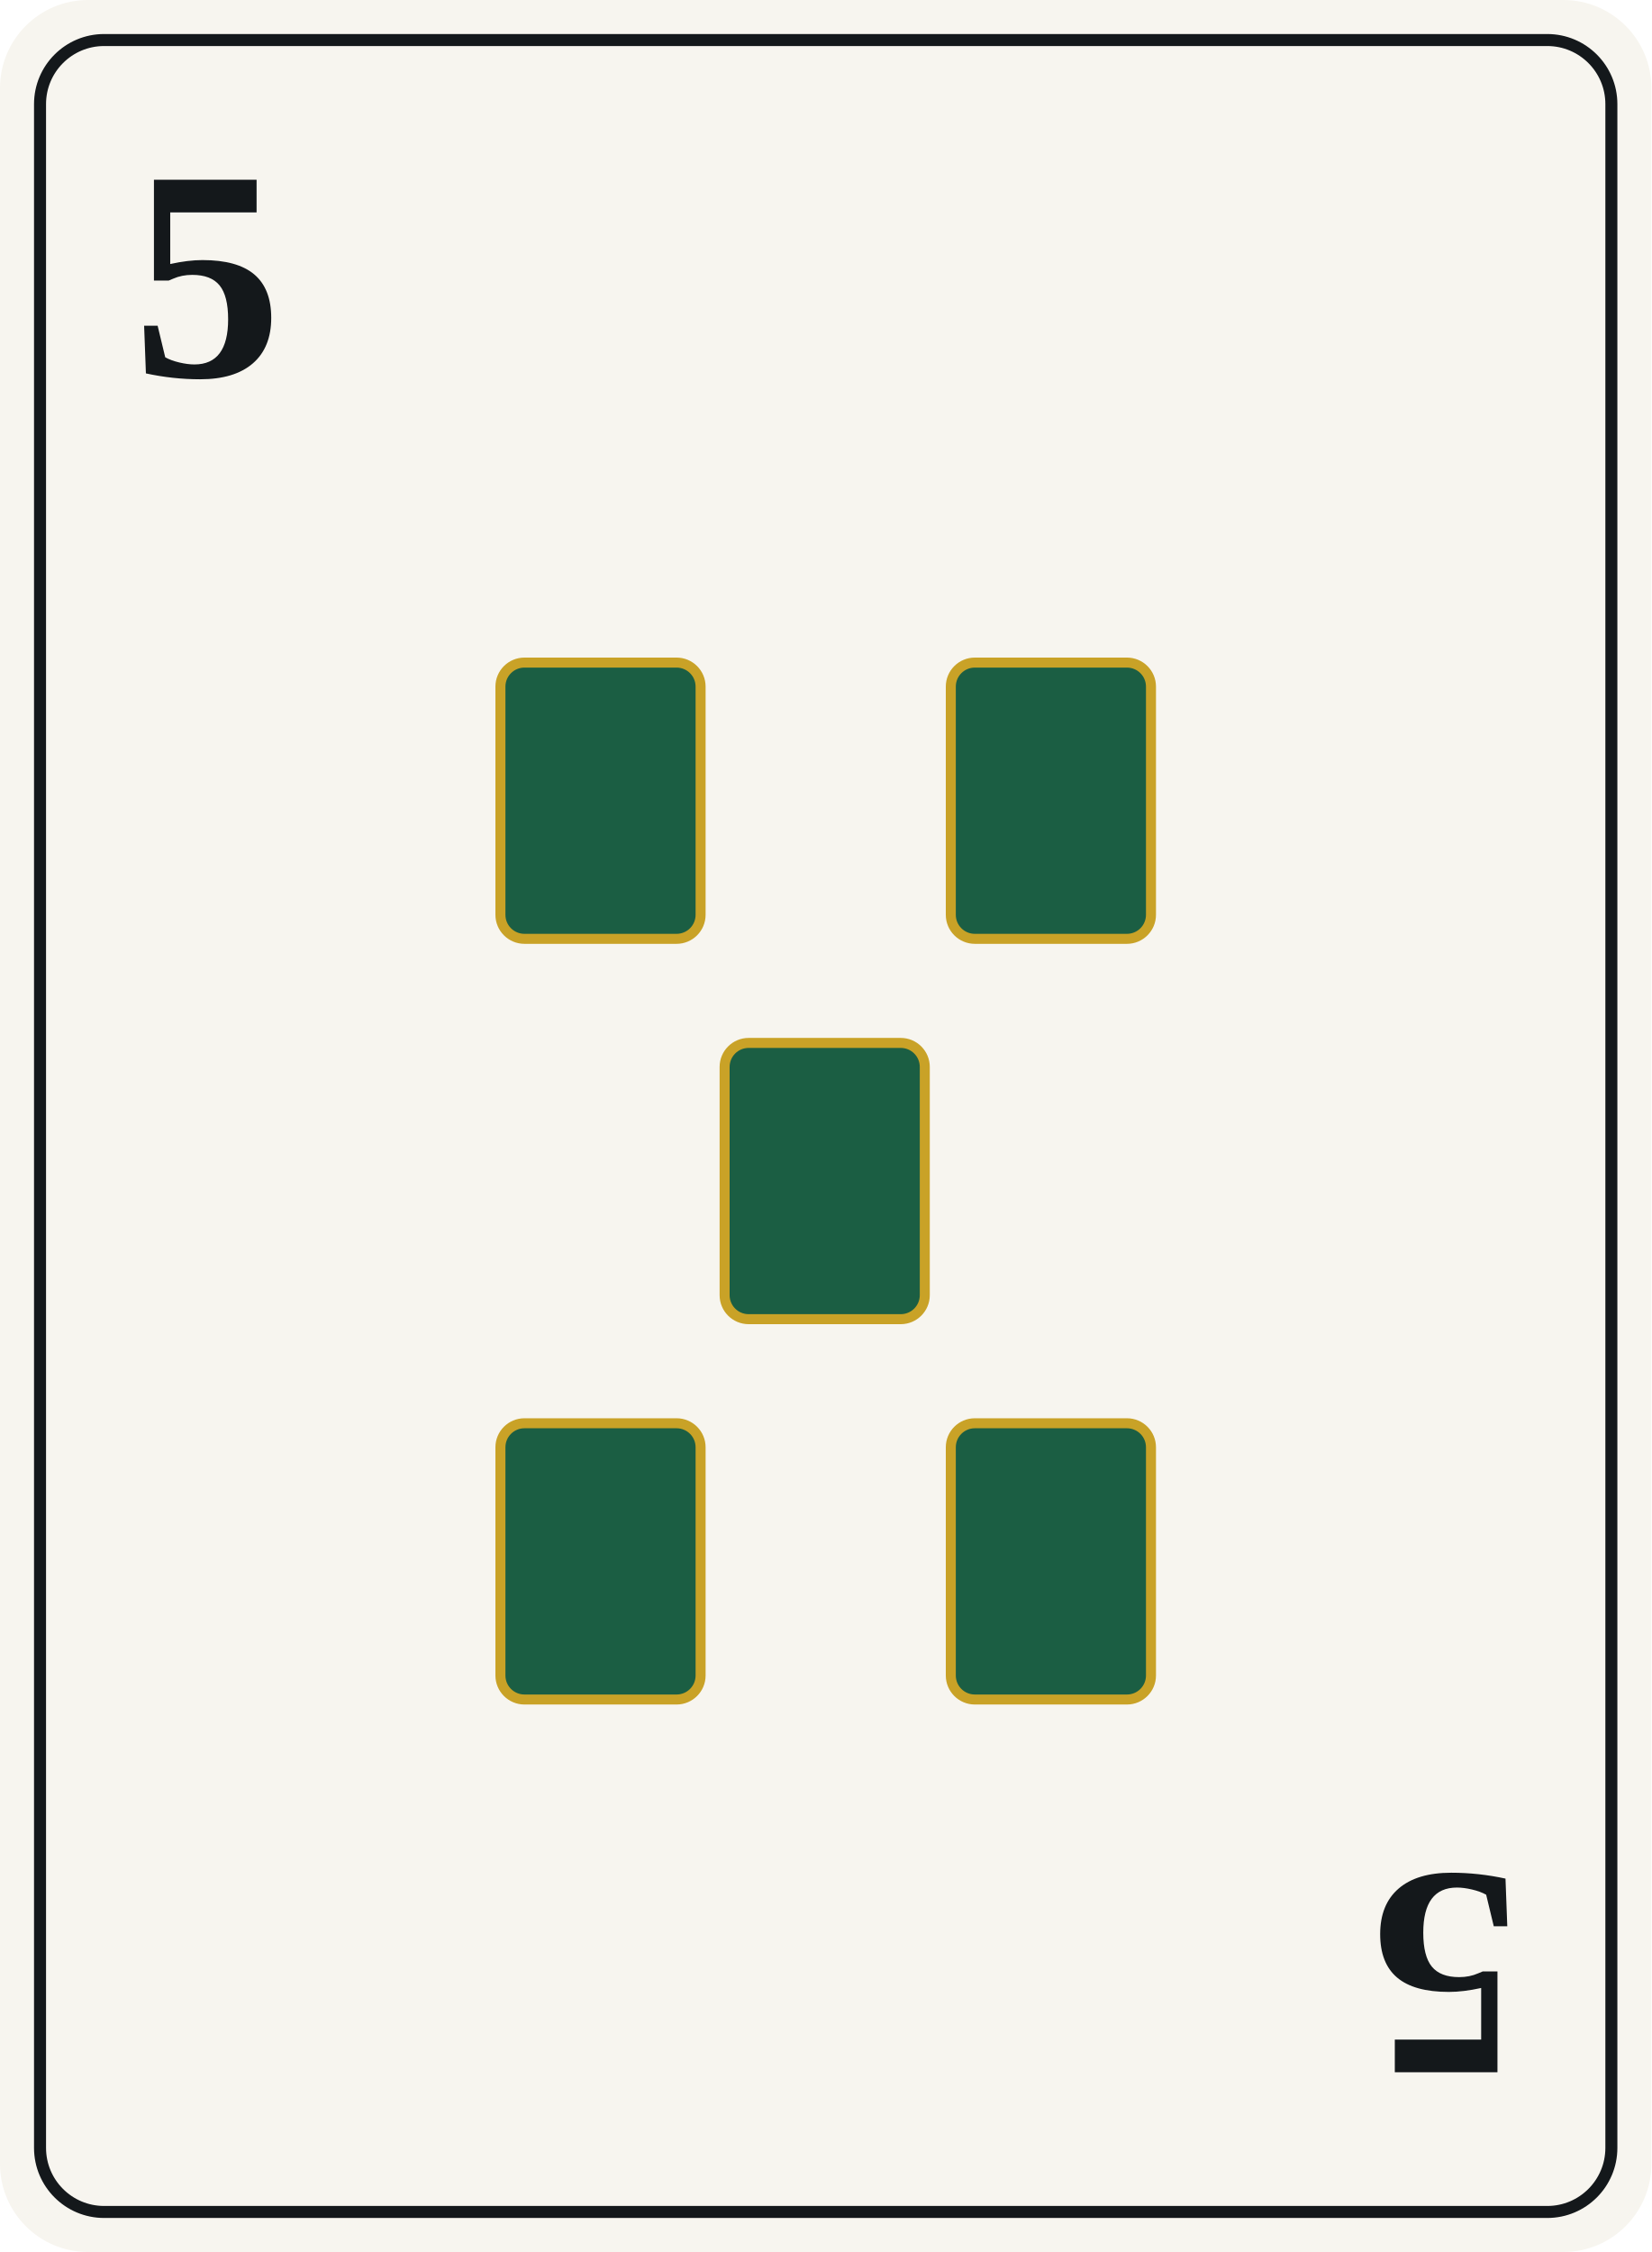
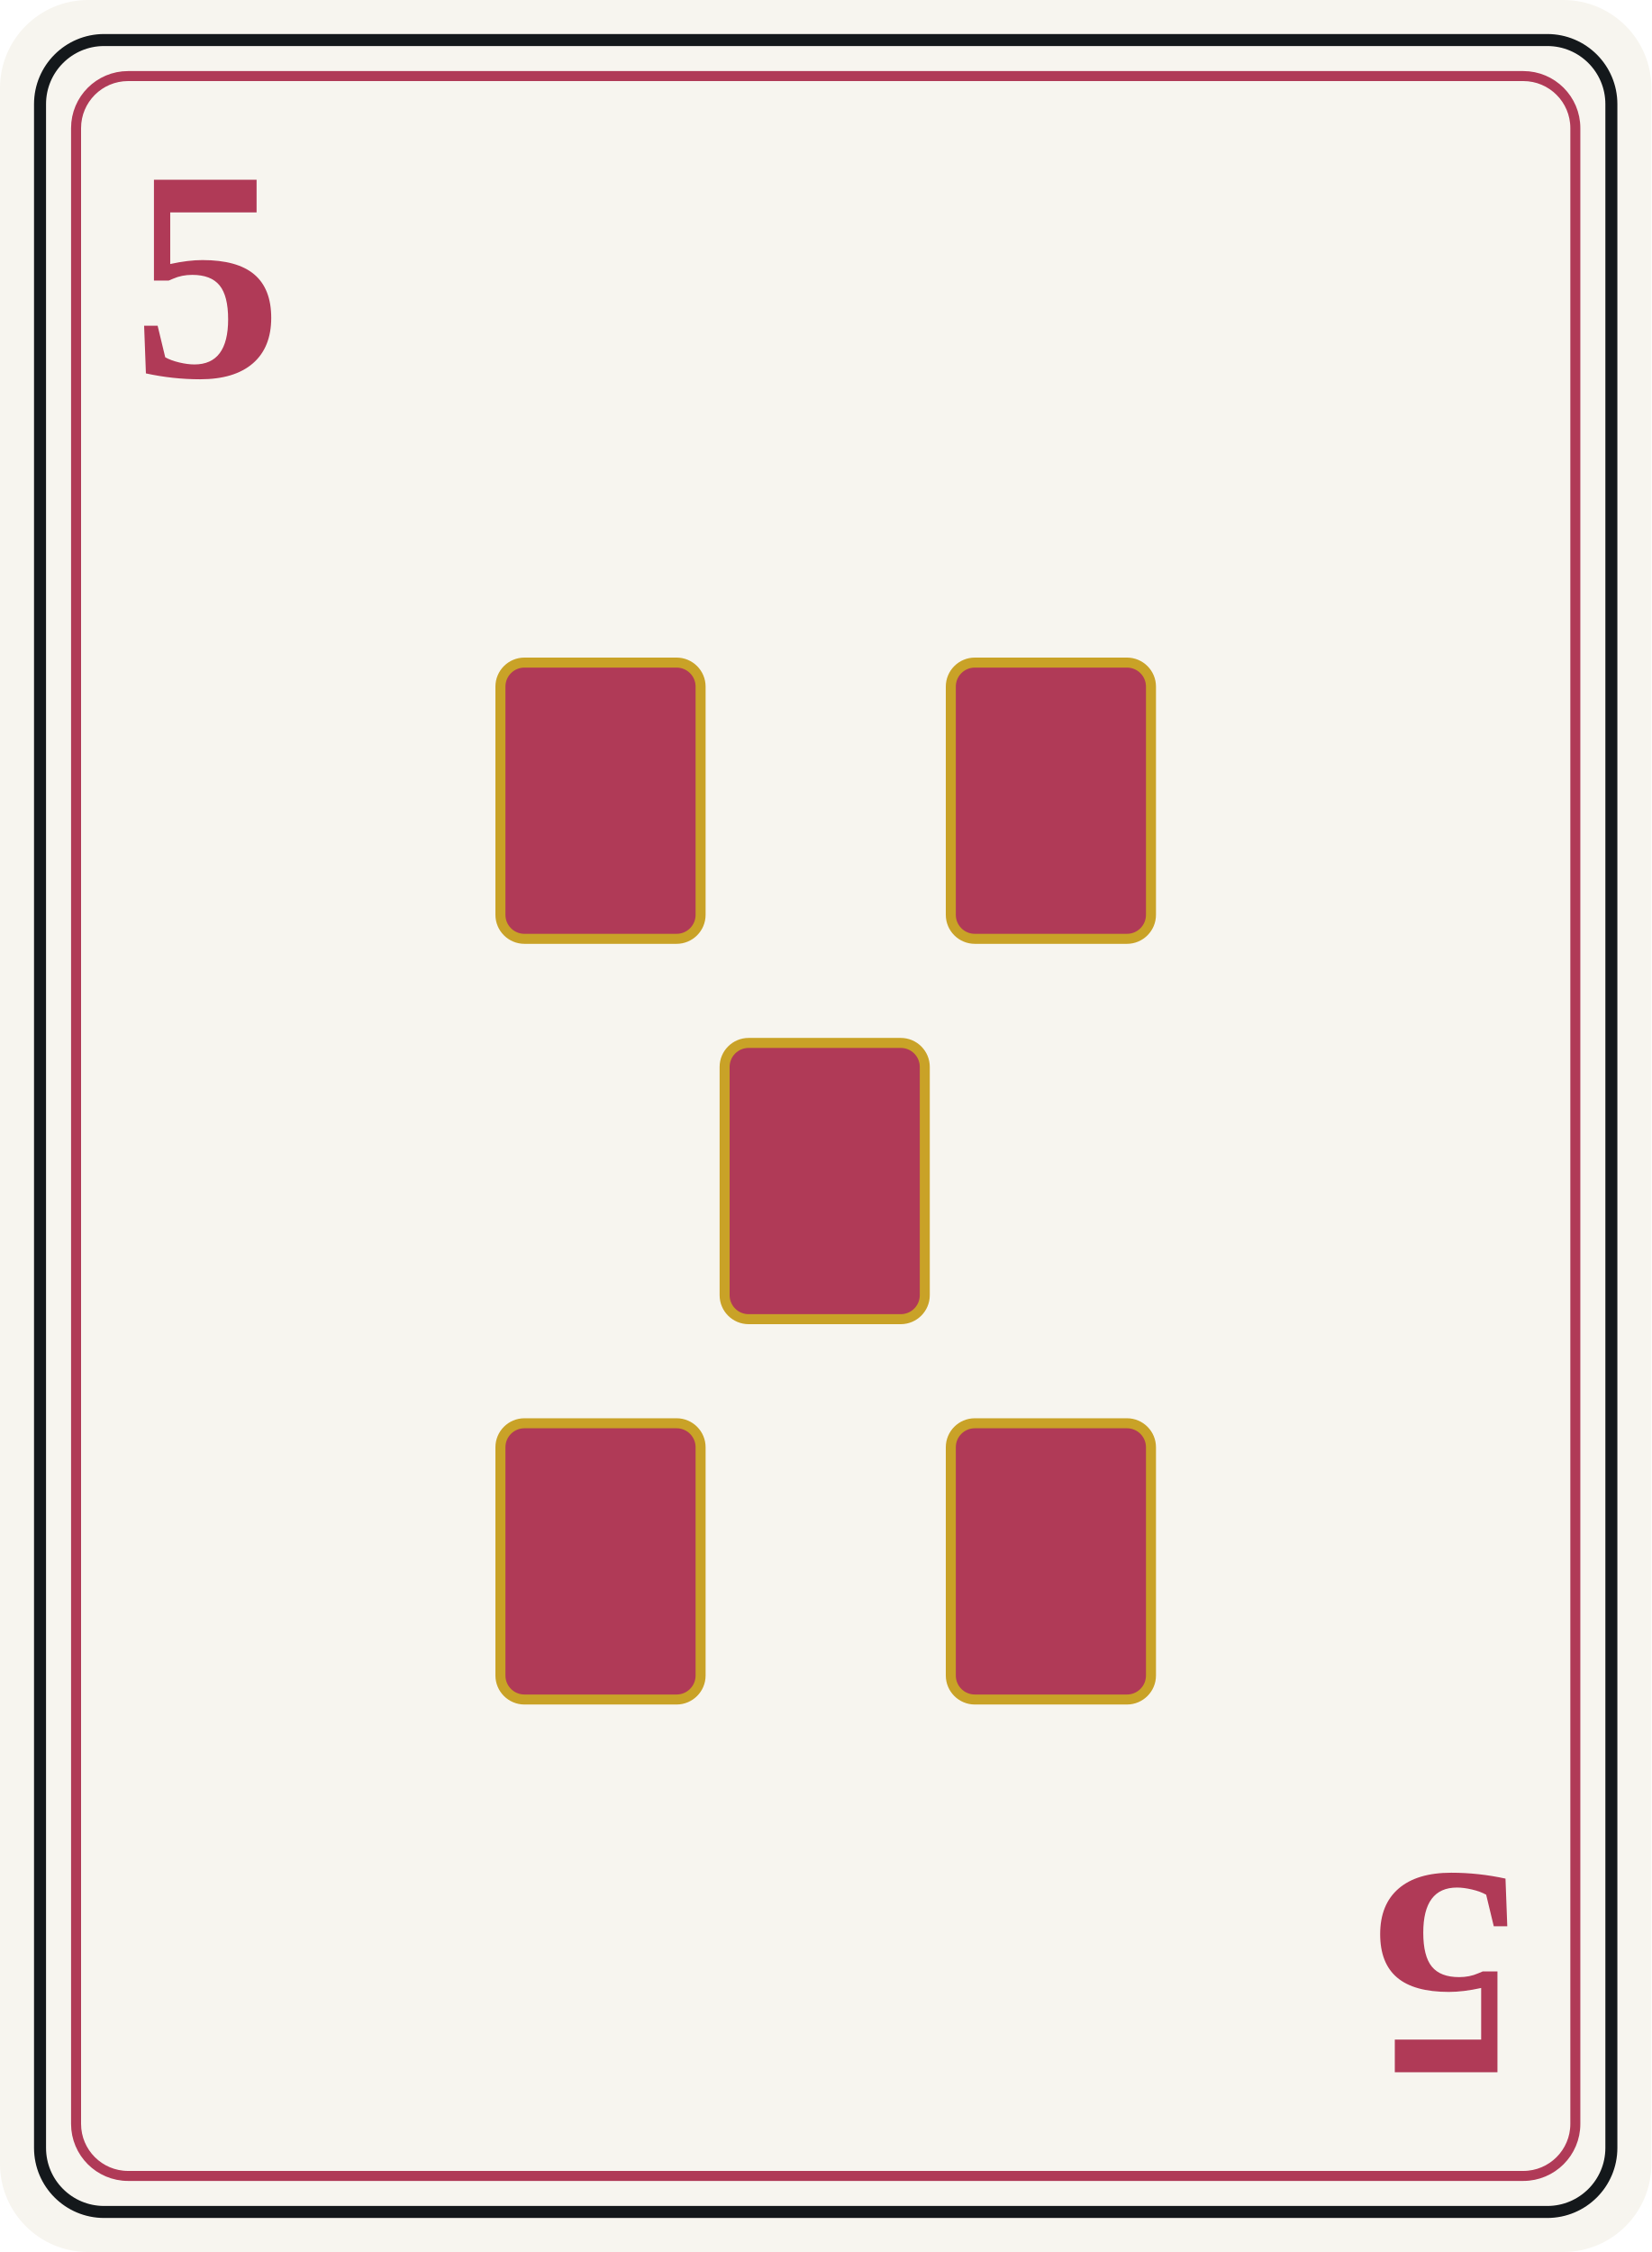
<svg xmlns="http://www.w3.org/2000/svg" viewBox="0 0 825 1125">
  <rect width="825" height="1125" rx="44" fill="#F7F5EF" />
  <rect x="20" y="20" width="785" height="1085" rx="32" fill="none" stroke="#14181B" stroke-width="6" />
-   <text x="66" y="188" font-family="Georgia, 'Times New Roman', serif" font-size="150" font-weight="bold" fill="#14181B">5</text>
+   <rect x="38" y="38" width="749" height="1049" rx="26" fill="none" stroke="#B03A57" stroke-width="5" />
+   <text x="66" y="188" font-family="Georgia, 'Times New Roman', serif" font-size="150" font-weight="bold" fill="#B03A57">5</text>
  <g transform="rotate(180 412.5 562.5)">
-     <text x="66" y="188" font-family="Georgia, 'Times New Roman', serif" font-size="150" font-weight="bold" fill="#14181B">5</text>
+     <text x="66" y="188" font-family="Georgia, 'Times New Roman', serif" font-size="150" font-weight="bold" fill="#B03A57">5</text>
  </g>
-   <rect x="250" y="331" width="100" height="138" rx="12" fill="#1B5E43" stroke="#C9A227" stroke-width="5" />
-   <rect x="475" y="331" width="100" height="138" rx="12" fill="#1B5E43" stroke="#C9A227" stroke-width="5" />
-   <rect x="362" y="521" width="100" height="138" rx="12" fill="#1B5E43" stroke="#C9A227" stroke-width="5" />
-   <rect x="250" y="711" width="100" height="138" rx="12" fill="#1B5E43" stroke="#C9A227" stroke-width="5" />
-   <rect x="475" y="711" width="100" height="138" rx="12" fill="#1B5E43" stroke="#C9A227" stroke-width="5" />
+   <rect x="250" y="331" width="100" height="138" rx="12" fill="#B03A57" stroke="#C9A227" stroke-width="5" />
+   <rect x="475" y="331" width="100" height="138" rx="12" fill="#B03A57" stroke="#C9A227" stroke-width="5" />
+   <rect x="362" y="521" width="100" height="138" rx="12" fill="#B03A57" stroke="#C9A227" stroke-width="5" />
+   <rect x="250" y="711" width="100" height="138" rx="12" fill="#B03A57" stroke="#C9A227" stroke-width="5" />
+   <rect x="475" y="711" width="100" height="138" rx="12" fill="#B03A57" stroke="#C9A227" stroke-width="5" />
</svg>
